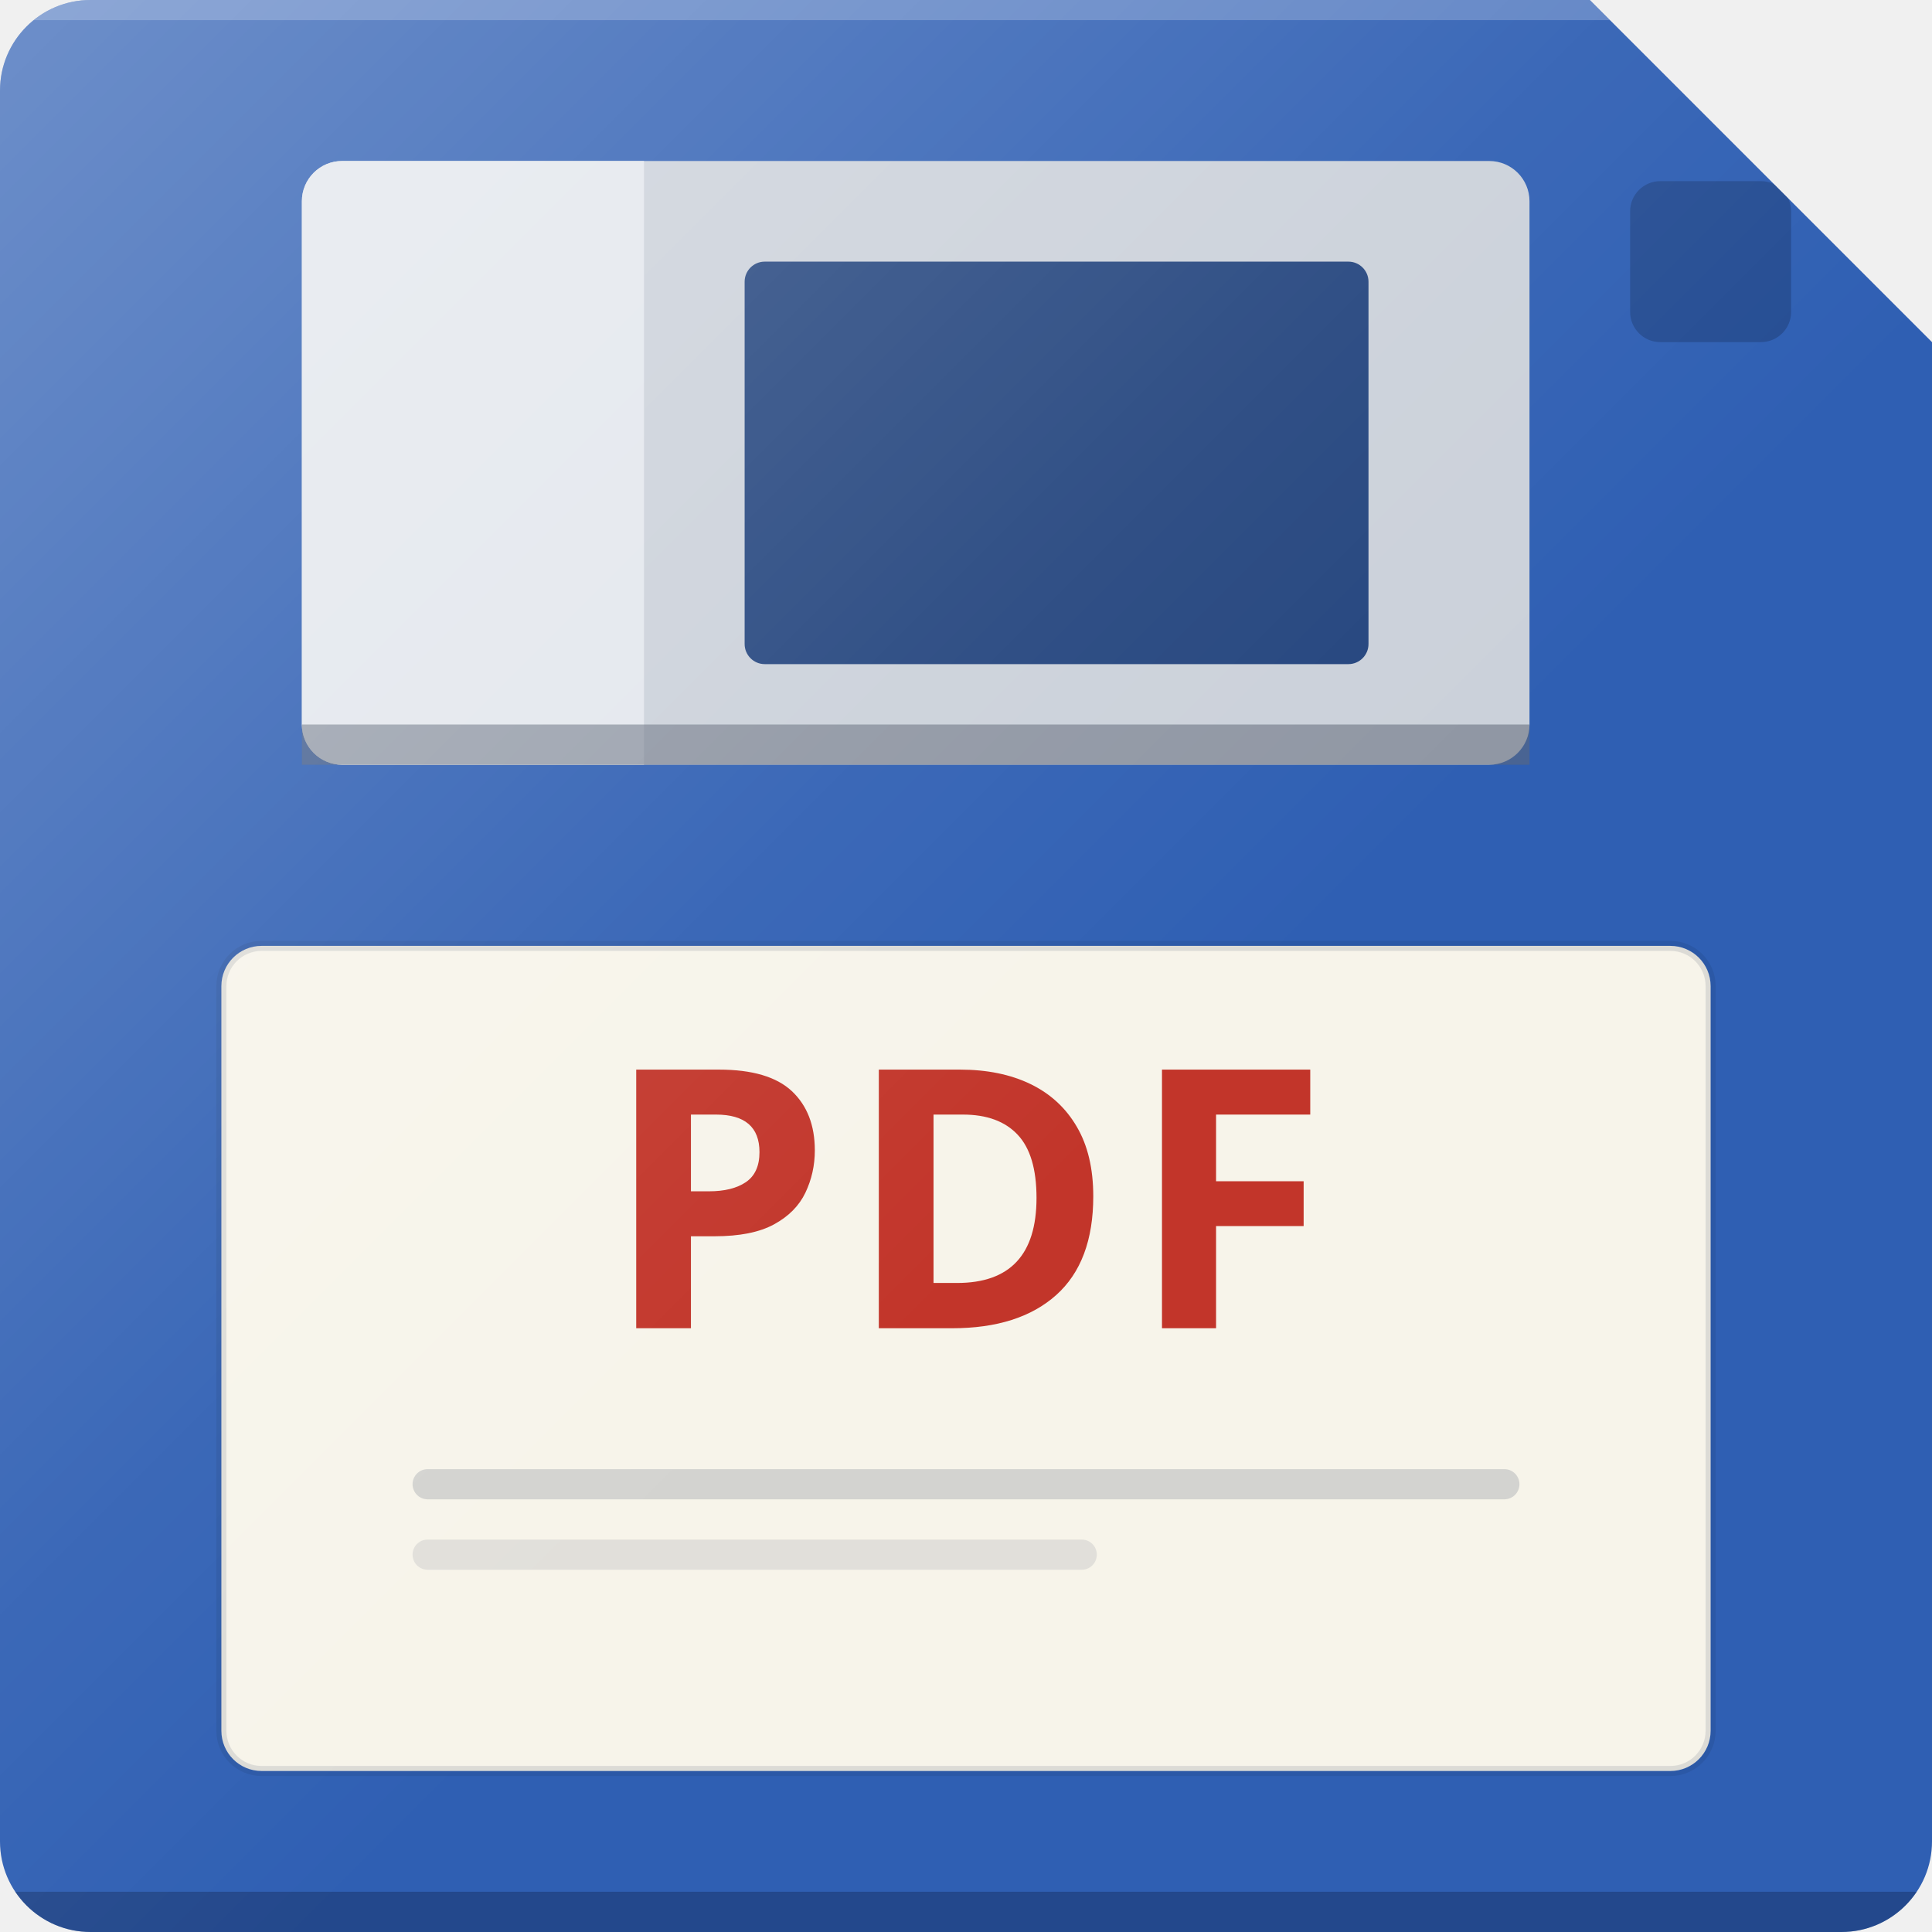
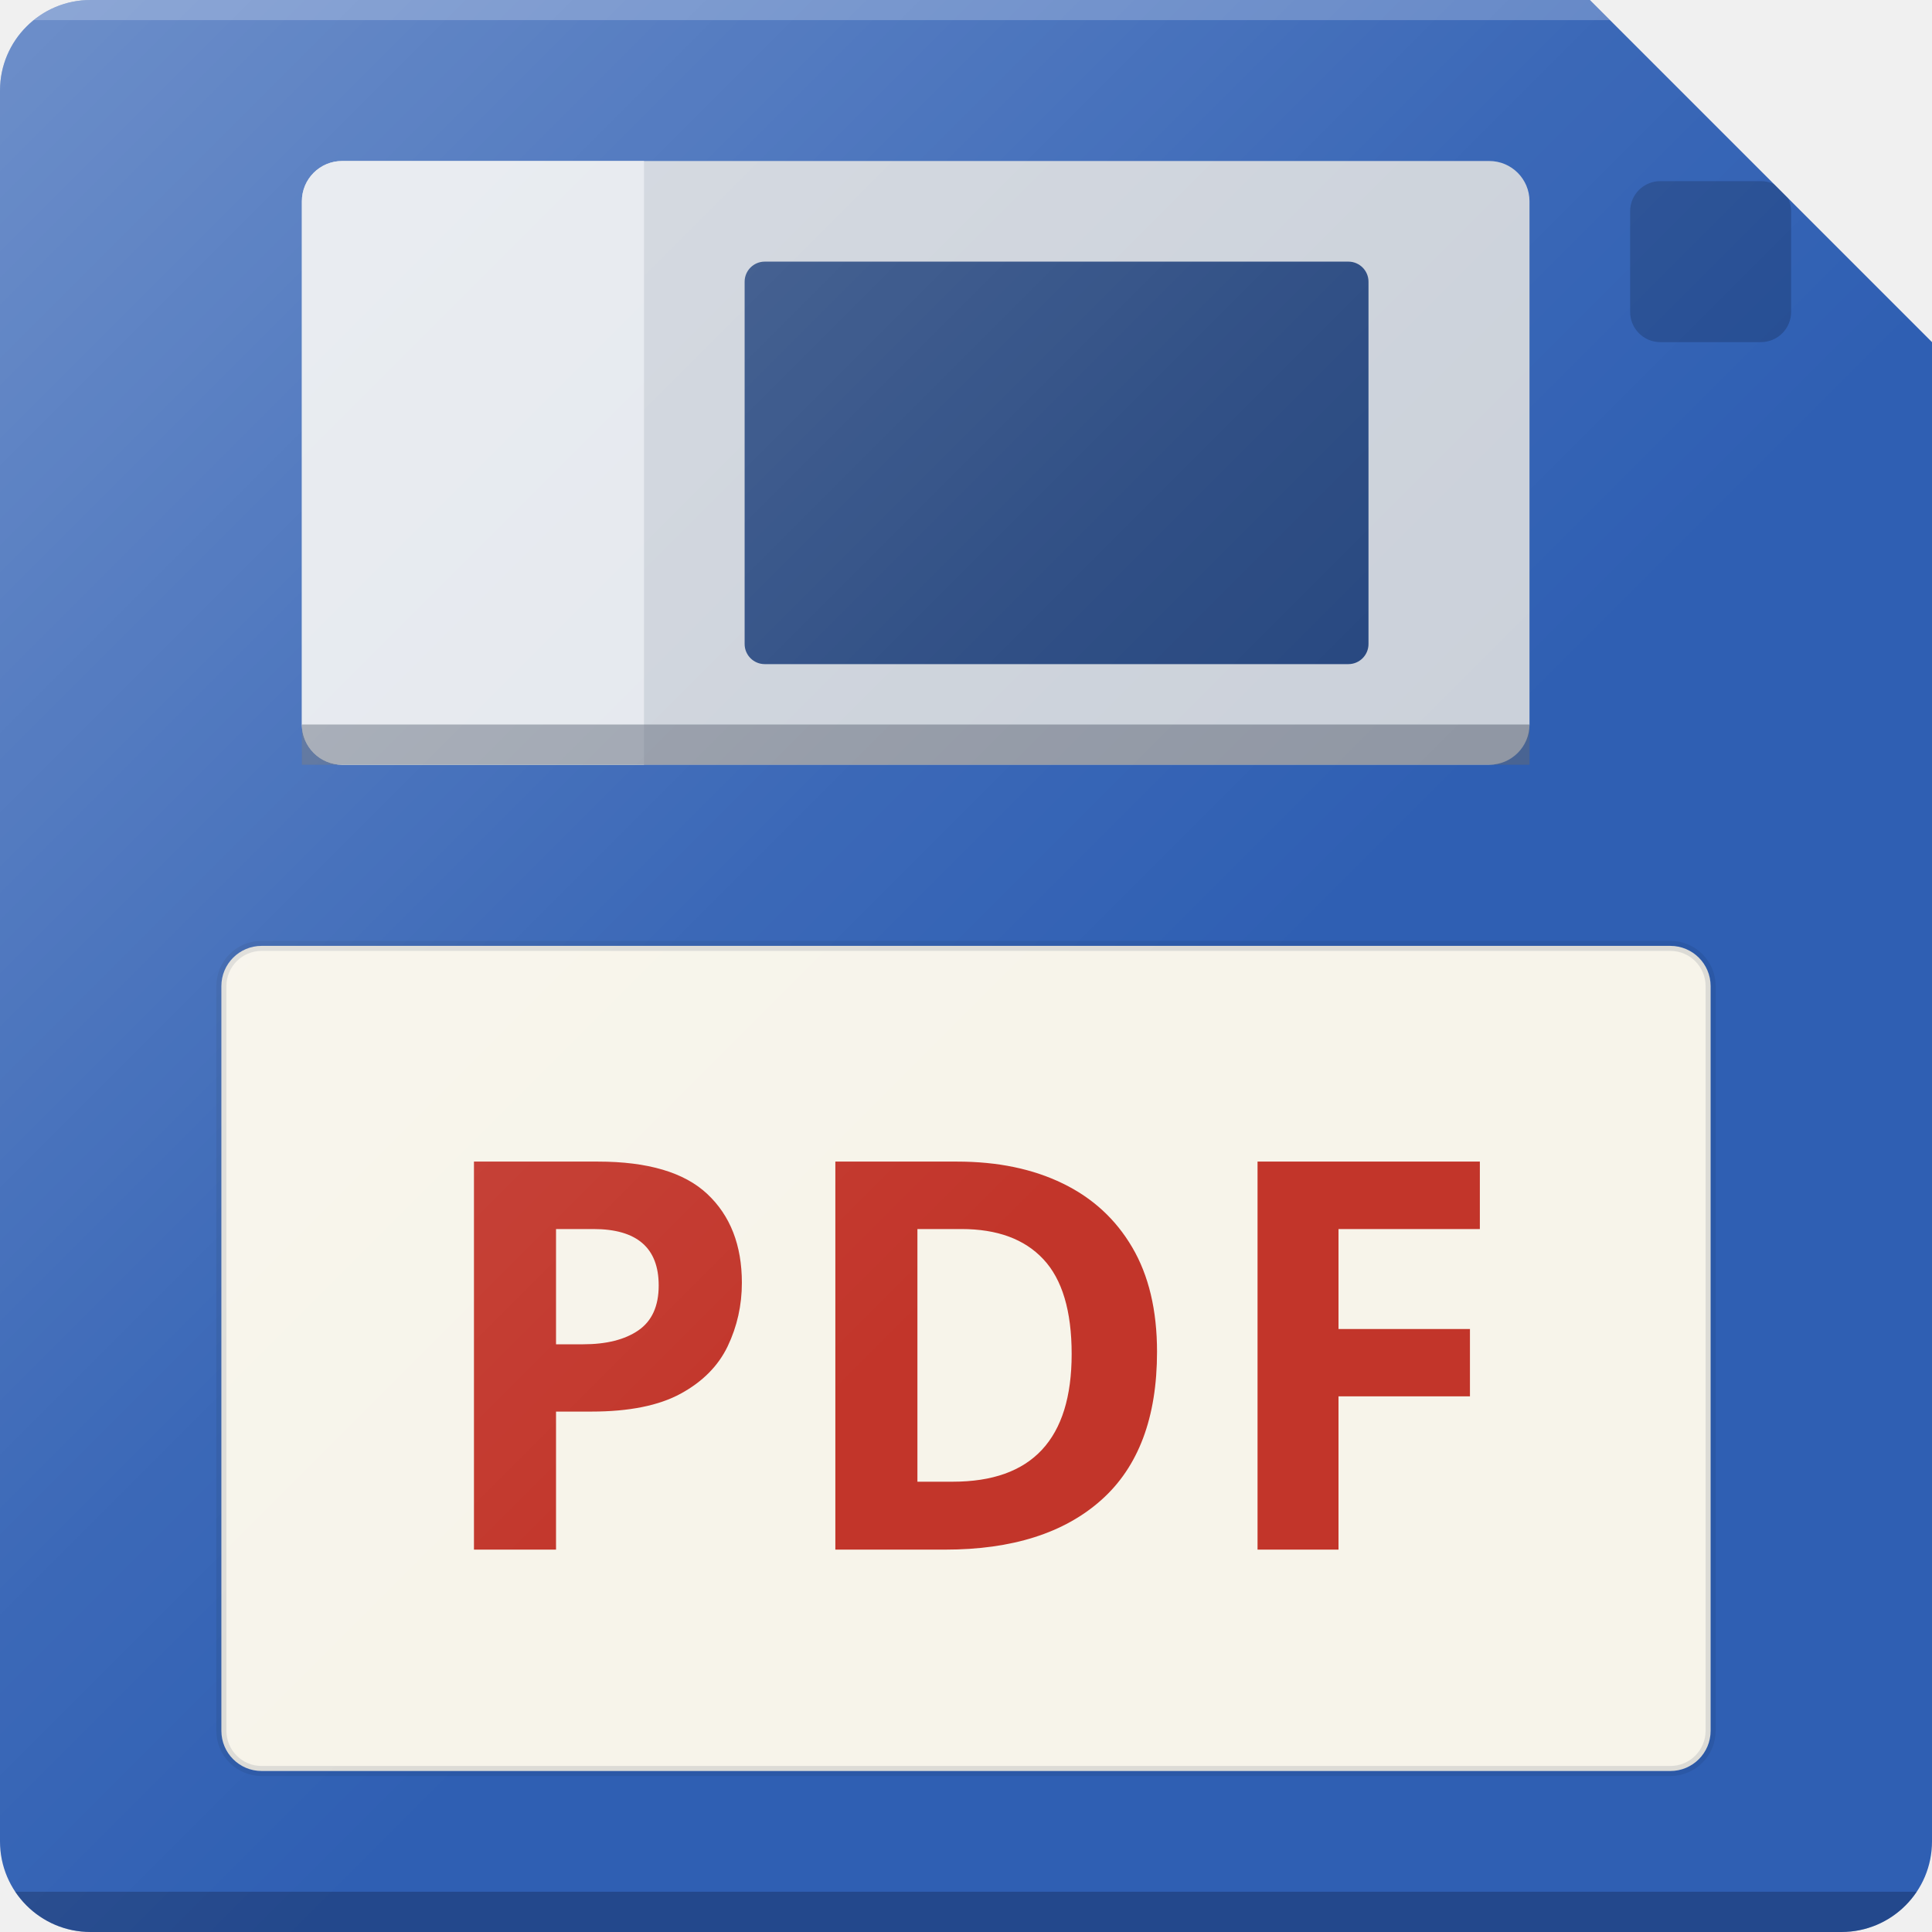
<svg xmlns="http://www.w3.org/2000/svg" class="m-icon" viewBox="0 0 192 192" width="192" height="192" role="img" aria-label="Сохранить как PDF">
  <defs>
    <clipPath id="body">
      <path d="M9 0h149l34 34v149a9 9 0 0 1-9 9H9a9 9 0 0 1-9-9V9a9 9 0 0 1 9-9z" />
    </clipPath>
    <linearGradient id="gloss" x1="0" y1="0" x2="1" y2="1">
      <stop offset="0" stop-color="#fff" stop-opacity=".30" />
      <stop offset=".42" stop-color="#fff" stop-opacity=".06" />
      <stop offset=".58" stop-color="#fff" stop-opacity="0" />
    </linearGradient>
  </defs>
  <g clip-path="url(#body)">
    <rect width="192" height="192" fill="#2F5FB3" />
    <rect y="188" width="192" height="4" fill="#0C1E42" opacity=".35" />
    <rect width="192" height="2" fill="#fff" opacity=".22" />
    <rect x="30" y="16" width="122" height="60" rx="4" fill="#CBD1DA" />
    <path d="M34 16h30v60H34a4 4 0 0 1-4-4V20a4 4 0 0 1 4-4z" fill="#E3E7ED" />
    <rect x="30" y="72" width="122" height="4" fill="#5E6878" opacity=".55" />
    <rect x="74" y="26" width="62" height="40" rx="2" fill="#24457E" />
    <rect x="162" y="18" width="16" height="16" rx="3" fill="#0C1E42" opacity=".28" />
    <rect x="22" y="94" width="148" height="82" rx="4" fill="#F7F4EA" stroke="#142346" stroke-opacity=".12" />
-     <text x="96" y="132" text-anchor="middle" font-family="Archivo, system-ui, sans-serif" font-size="36" font-weight="800" letter-spacing="1.5" fill="#C2352A">PDF</text>
-     <rect x="41" y="146" width="110" height="3" rx="1.5" fill="#142346" opacity=".16" />
-     <rect x="41" y="153" width="68" height="3" rx="1.5" fill="#142346" opacity=".10" />
+     <text x="96" y="154" text-anchor="middle" font-family="Archivo, system-ui, sans-serif" font-size="54" font-weight="800" letter-spacing="2" fill="#C2352A">PDF</text>
    <rect width="192" height="192" fill="url(#gloss)" />
  </g>
</svg>
